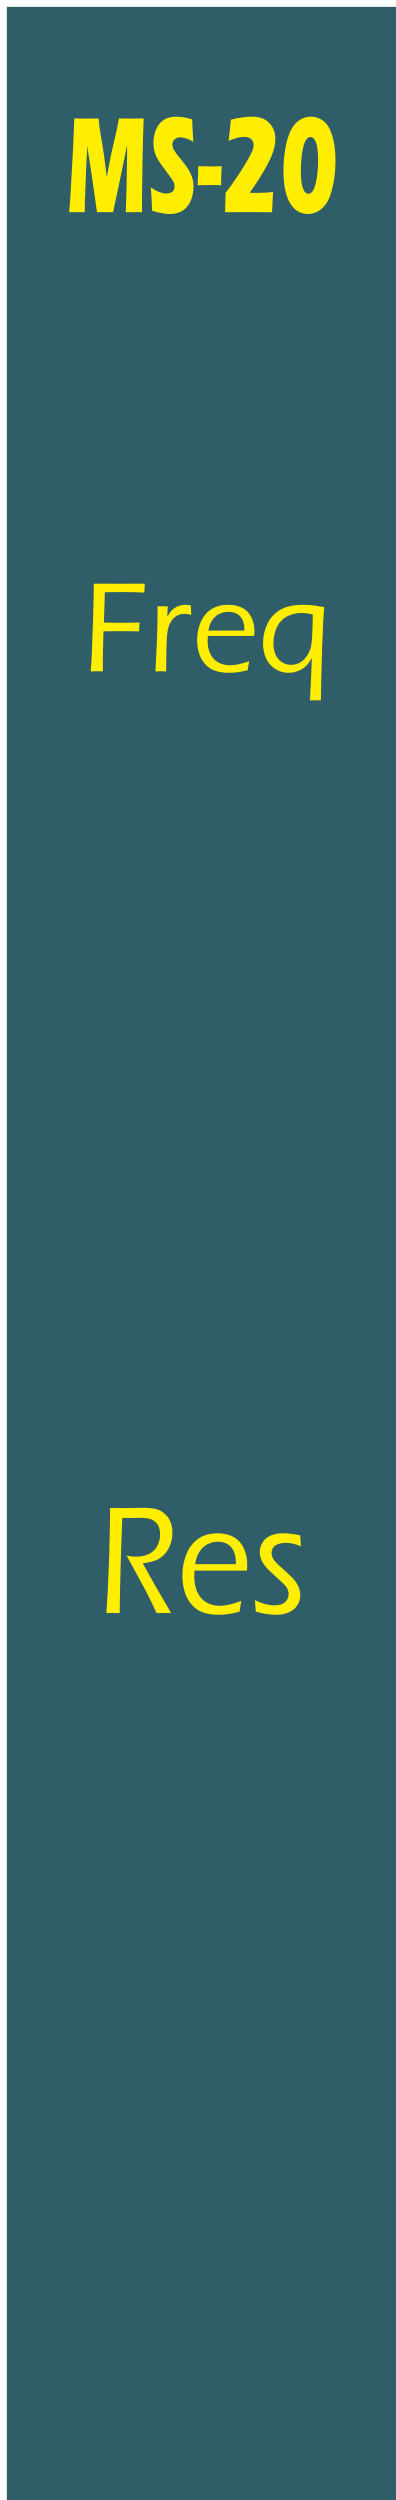
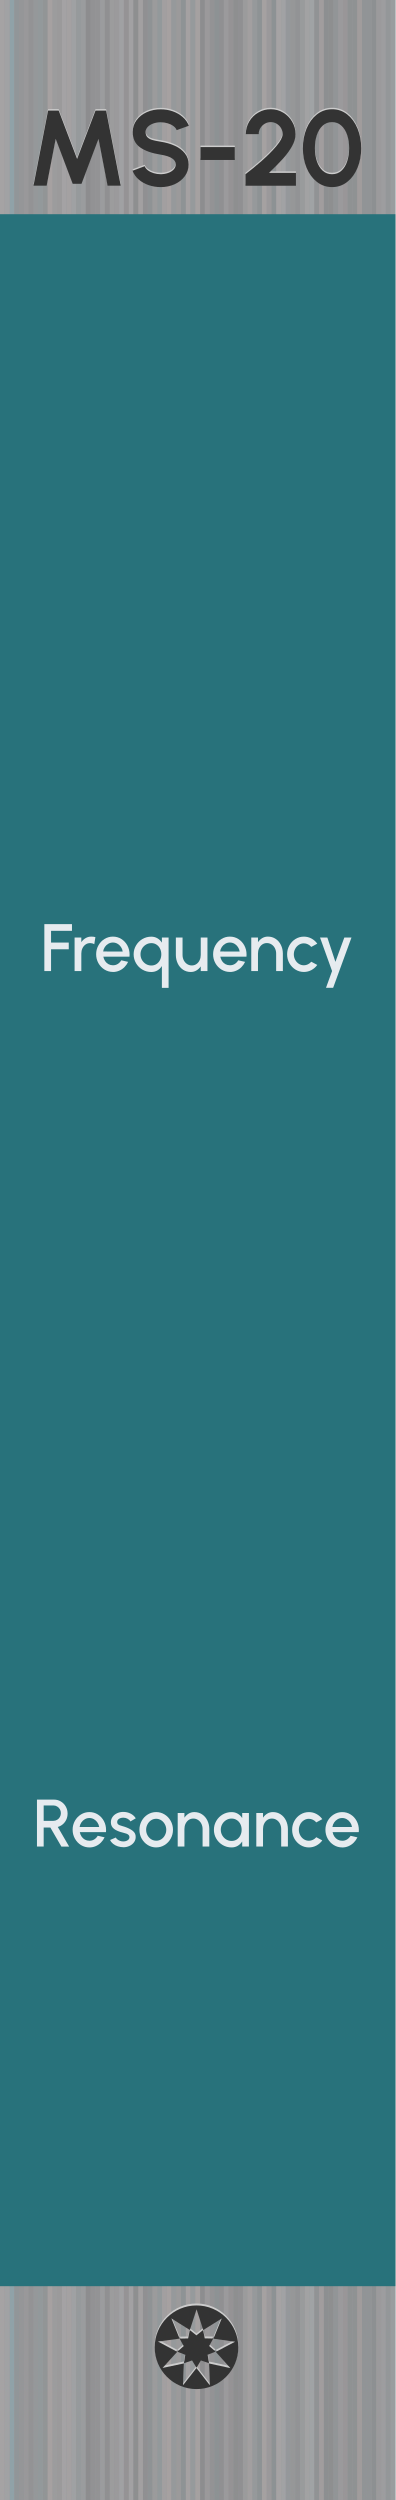
- <svg xmlns="http://www.w3.org/2000/svg" id="svg851" preserveAspectRatio="xMidYMid meet" viewBox="0 0 57.6 364.252" height="128.5mm" width="20.32mm" version="1.0">
-   <defs id="defs855" />
-   <g style="fill:#2f5d68;fill-opacity:1" id="g849" stroke="none" fill="#000000" transform="matrix(0.09442623,0,0,-0.09560419,0.05573772,365.252)">
-     <path style="fill:#2f5d68;fill-opacity:1" id="path847" d="M 10,1905 V 0 H 315 620 V 1905 3810 H 315 10 Z" />
+ <svg xmlns="http://www.w3.org/2000/svg" id="svg1479" viewBox="0 0 20.32 128.5" version="1.1" height="128.5mm" width="20.32mm">
+   <defs id="defs1483" />
+   <rect id="rect1291" style="paint-order:markers stroke fill" fill="#979799" height="128.5" width="20.32" y="9.155e-8" />
+   <g id="g1459" stroke-width="3.615" transform="translate(-34.08 2.8)">
+     <rect id="rect1293" style="paint-order:markers stroke fill" fill="#90a2a8" height="128.5" width=".245" y="-125.7" x="34.57" transform="scale(1,-1)" />
+     <rect id="rect1295" style="paint-order:markers stroke fill" fill="#919699" height="128.5" width=".245" y="-125.7" x="34.82" transform="scale(1,-1)" />
+     <rect id="rect1297" style="paint-order:markers stroke fill" fill="#959698" height="128.5" width=".245" y="-125.7" x="35.06" transform="scale(1,-1)" />
+     <rect id="rect1299" style="paint-order:markers stroke fill" fill="#99989a" height="128.5" width=".245" y="-125.7" x="35.31" transform="scale(1,-1)" />
+     <rect id="rect1301" style="paint-order:markers stroke fill" fill="#95989a" height="128.5" width=".245" y="-125.7" x="35.8" transform="scale(1,-1)" />
+     <rect id="rect1303" style="paint-order:markers stroke fill" fill="#929596" height="128.5" width=".245" y="-125.7" x="36.29" transform="scale(1,-1)" />
+     <rect id="rect1305" style="paint-order:markers stroke fill" fill="#9c9c9d" height="128.5" width=".245" y="-125.7" x="36.77" transform="scale(1,-1)" />
+     <rect id="rect1307" style="paint-order:markers stroke fill" fill="#a4a2a4" height="128.5" width=".245" y="-125.7" x="37.26" transform="scale(1,-1)" />
+     <rect id="rect1309" style="paint-order:markers stroke fill" fill="#9fa1a3" height="128.5" width=".245" y="-125.7" x="37.75" transform="scale(1,-1)" />
+     <rect id="rect1311" style="paint-order:markers stroke fill" fill="#9a9c9e" height="128.5" width=".245" y="-125.7" x="38.24" transform="scale(1,-1)" />
+     <rect id="rect1313" style="paint-order:markers stroke fill" fill="#929294" height="128.5" width=".245" y="-125.7" x="38.73" transform="scale(1,-1)" />
+     <rect id="rect1315" style="paint-order:markers stroke fill" fill="#9b9c9e" height="128.5" width=".245" y="-125.7" x="39.22" transform="scale(1,-1)" />
+     <rect id="rect1317" style="paint-order:markers stroke fill" fill="#9c9c9d" height="128.5" width=".245" y="-125.7" x="39.71" transform="scale(1,-1)" />
+     <rect id="rect1319" style="paint-order:markers stroke fill" fill="#a0a1a3" height="128.5" width=".245" y="-125.7" x="40.2" transform="scale(1,-1)" />
+     <rect id="rect1321" style="paint-order:markers stroke fill" fill="#a2a1a3" height="128.5" width=".245" y="-125.7" x="40.69" transform="scale(1,-1)" />
+     <rect id="rect1323" style="paint-order:markers stroke fill" fill="#a2a0a1" height="128.5" width=".245" y="-125.7" x="41.18" transform="scale(1,-1)" />
+     <rect id="rect1325" style="paint-order:markers stroke fill" fill="#8f9395" height="128.5" width=".245" y="-125.7" x="41.67" transform="scale(1,-1)" />
+     <rect id="rect1327" style="paint-order:markers stroke fill" fill="#93999b" height="128.5" width=".245" y="-125.7" x="42.16" transform="scale(1,-1)" />
+     <rect id="rect1329" style="paint-order:markers stroke fill" fill="#a6a1a1" height="128.5" width=".245" y="-125.7" x="42.65" transform="scale(1,-1)" />
+     <rect id="rect1331" style="paint-order:markers stroke fill" fill="#9b9a9b" height="128.5" width=".245" y="-125.7" x="43.14" transform="scale(1,-1)" />
+     <rect id="rect1333" style="paint-order:markers stroke fill" fill="#a4a1a2" height="128.5" width=".245" y="-125.7" x="43.63" transform="scale(1,-1)" />
+     <rect id="rect1335" style="paint-order:markers stroke fill" fill="#969a9c" height="128.5" width=".245" y="-125.7" x="43.87" transform="scale(1,-1)" />
+     <rect id="rect1337" style="paint-order:markers stroke fill" fill="#8d8d8f" height="128.5" width=".245" y="-125.7" x="44.36" transform="scale(1,-1)" />
+     <rect id="rect1339" style="paint-order:markers stroke fill" fill="#939395" height="128.5" width=".245" y="-125.7" x="44.85" transform="scale(1,-1)" />
+     <rect id="rect1341" style="paint-order:markers stroke fill" fill="#909092" height="128.5" width=".245" y="-125.7" x="45.34" transform="scale(1,-1)" />
+     <rect id="rect1343" style="paint-order:markers stroke fill" fill="#9b9a9c" height="128.5" width=".245" y="-125.7" x="45.59" transform="scale(1,-1)" />
+     <rect id="rect1345" style="paint-order:markers stroke fill" fill="#959395" height="128.5" width=".245" y="-125.7" x="45.83" transform="scale(1,-1)" />
+     <rect id="rect1347" style="paint-order:markers stroke fill" fill="#8e8f90" height="128.5" width=".245" y="-125.7" x="46.08" transform="scale(1,-1)" />
+     <rect id="rect1349" style="paint-order:markers stroke fill" fill="#909092" height="128.5" width=".245" y="-125.7" x="46.32" transform="scale(1,-1)" />
+     <rect id="rect1351" style="paint-order:markers stroke fill" fill="#9b9b9c" height="128.5" width=".245" y="-125.7" x="46.57" transform="scale(1,-1)" />
+     <rect id="rect1353" style="paint-order:markers stroke fill" fill="#a29fa0" height="128.5" width=".245" y="-125.7" x="46.81" transform="scale(1,-1)" />
+     <rect id="rect1355" style="paint-order:markers stroke fill" fill="#96999b" height="128.5" width=".245" y="-125.7" x="47.06" transform="scale(1,-1)" />
+     <rect id="rect1357" style="paint-order:markers stroke fill" fill="#8e9395" height="128.5" width=".245" y="-125.7" x="47.3" transform="scale(1,-1)" />
+     <rect id="rect1359" style="paint-order:markers stroke fill" fill="#a5a1a1" height="128.5" width=".245" y="-125.7" x="47.55" transform="scale(1,-1)" />
+     <rect id="rect1361" style="paint-order:markers stroke fill" fill="#9b999b" height="128.5" width=".245" y="-125.7" x="47.79" transform="scale(1,-1)" />
+     <rect id="rect1363" style="paint-order:markers stroke fill" fill="#8d9294" height="128.5" width=".245" y="-125.7" x="48.04" transform="scale(1,-1)" />
+     <rect id="rect1365" style="paint-order:markers stroke fill" fill="#a5a3a4" height="128.5" width=".245" y="-125.7" x="48.28" transform="scale(1,-1)" />
+     <rect id="rect1367" style="paint-order:markers stroke fill" fill="#a1a2a4" height="128.5" width=".245" y="-125.7" x="48.53" transform="scale(1,-1)" />
+     <rect id="rect1369" style="paint-order:markers stroke fill" fill="#95989b" height="128.5" width=".245" y="-125.7" x="48.77" transform="scale(1,-1)" />
+     <rect id="rect1371" style="paint-order:markers stroke fill" fill="#969798" height="128.5" width=".245" y="-125.7" x="49.01" transform="scale(1,-1)" />
+     <rect id="rect1373" style="paint-order:markers stroke fill" fill="#929395" height="128.5" width=".245" y="-125.7" x="49.26" transform="scale(1,-1)" />
+     <rect id="rect1375" style="paint-order:markers stroke fill" fill="#999b9c" height="128.5" width=".245" y="-125.7" x="49.5" transform="scale(1,-1)" />
+     <rect id="rect1377" style="paint-order:markers stroke fill" fill="#a2a2a3" height="128.5" width=".245" y="-125.7" x="49.75" transform="scale(1,-1)" />
+     <rect id="rect1379" style="paint-order:markers stroke fill" fill="#a0a3a5" height="128.5" width=".245" y="-125.7" x="49.99" transform="scale(1,-1)" />
+     <rect id="rect1381" style="paint-order:markers stroke fill" fill="#919395" height="128.5" width=".245" y="-125.7" x="50.24" transform="scale(1,-1)" />
+     <rect id="rect1383" style="paint-order:markers stroke fill" fill="#a19d9e" height="128.5" width=".245" y="-125.7" x="50.48" transform="scale(1,-1)" />
+     <rect id="rect1385" style="paint-order:markers stroke fill" fill="#8d8f91" height="128.5" width=".245" y="-125.7" x="50.73" transform="scale(1,-1)" />
+     <rect id="rect1387" style="paint-order:markers stroke fill" fill="#8e8f90" height="128.5" width=".245" y="-125.7" x="50.97" transform="scale(1,-1)" />
+     <rect id="rect1389" style="paint-order:markers stroke fill" fill="#929597" height="128.5" width=".245" y="-125.7" x="51.22" transform="scale(1,-1)" />
+     <rect id="rect1391" style="paint-order:markers stroke fill" fill="#9b9a9c" height="128.5" width=".245" y="-125.7" x="51.46" transform="scale(1,-1)" />
+     <rect id="rect1393" style="paint-order:markers stroke fill" fill="#999698" height="128.5" width=".245" y="-125.7" x="51.71" transform="scale(1,-1)" />
+     <rect id="rect1395" style="paint-order:markers stroke fill" fill="#8f9293" height="128.5" width=".245" y="-125.7" x="51.95" transform="scale(1,-1)" />
+     <rect id="rect1397" style="paint-order:markers stroke fill" fill="#8f9293" height="128.5" width=".245" y="-125.7" x="52.2" transform="scale(1,-1)" />
+     <rect id="rect1399" style="paint-order:markers stroke fill" fill="#a09c9c" height="128.5" width=".245" y="-125.7" x="52.44" transform="scale(1,-1)" />
+     <rect id="rect1401" style="paint-order:markers stroke fill" fill="#919496" height="128.5" width=".245" y="-125.7" x="52.69" transform="scale(1,-1)" />
+     <rect id="rect1403" style="paint-order:markers stroke fill" fill="#919496" height="128.5" width=".245" y="-125.7" x="52.93" transform="scale(1,-1)" />
+     <rect id="rect1405" style="paint-order:markers stroke fill" fill="#8d9092" height="128.5" width=".245" y="-125.7" x="53.18" transform="scale(1,-1)" />
+     <rect id="rect1407" style="paint-order:markers stroke fill" fill="#9b9a9c" height="128.5" width=".245" y="-125.7" x="53.42" transform="scale(1,-1)" />
+     <rect id="rect1409" style="paint-order:markers stroke fill" fill="#9d9d9f" height="128.5" width=".245" y="-125.7" x="53.67" transform="scale(1,-1)" />
+     <rect id="rect1411" style="paint-order:markers stroke fill" fill="#949799" height="128.5" width=".245" y="-125.7" x="53.91" transform="scale(1,-1)" />
+     <rect id="rect1413" style="paint-order:markers stroke fill" fill="#999d9f" height="128.5" width=".245" y="-125.7" x="54.16" transform="scale(1,-1)" />
+     <rect id="rect1415" style="paint-order:markers stroke fill" fill="#939395" height="128.5" width=".245" y="-125.7" x="35.55" transform="scale(1,-1)" />
+     <rect id="rect1417" style="paint-order:markers stroke fill" fill="#93999b" height="128.5" width=".245" y="-125.7" x="36.04" transform="scale(1,-1)" />
+     <rect id="rect1419" style="paint-order:markers stroke fill" fill="#a6a1a1" height="128.5" width=".245" y="-125.7" x="36.53" transform="scale(1,-1)" />
+     <rect id="rect1421" style="paint-order:markers stroke fill" fill="#9b9a9b" height="128.5" width=".245" y="-125.7" x="37.02" transform="scale(1,-1)" />
+     <rect id="rect1423" style="paint-order:markers stroke fill" fill="#a4a1a2" height="128.5" width=".245" y="-125.7" x="37.51" transform="scale(1,-1)" />
+     <rect id="rect1425" style="paint-order:markers stroke fill" fill="#969a9c" height="128.5" width=".245" y="-125.7" x="38" transform="scale(1,-1)" />
+     <rect id="rect1427" style="paint-order:markers stroke fill" fill="#8d8d8f" height="128.5" width=".245" y="-125.7" x="38.49" transform="scale(1,-1)" />
+     <rect id="rect1429" style="paint-order:markers stroke fill" fill="#939395" height="128.5" width=".245" y="-125.7" x="38.98" transform="scale(1,-1)" />
+     <rect id="rect1431" style="paint-order:markers stroke fill" fill="#909092" height="128.5" width=".245" y="-125.7" x="39.47" transform="scale(1,-1)" />
+     <rect id="rect1433" style="paint-order:markers stroke fill" fill="#9b9a9c" height="128.5" width=".245" y="-125.7" x="39.96" transform="scale(1,-1)" />
+     <rect id="rect1435" style="paint-order:markers stroke fill" fill="#959395" height="128.5" width=".245" y="-125.7" x="40.45" transform="scale(1,-1)" />
+     <rect id="rect1437" style="paint-order:markers stroke fill" fill="#8e8f90" height="128.5" width=".245" y="-125.7" x="40.94" transform="scale(1,-1)" />
+     <rect id="rect1439" style="paint-order:markers stroke fill" fill="#909092" height="128.5" width=".245" y="-125.7" x="41.43" transform="scale(1,-1)" />
+     <rect id="rect1441" style="paint-order:markers stroke fill" fill="#9b9b9c" height="128.5" width=".245" y="-125.7" x="41.92" transform="scale(1,-1)" />
+     <rect id="rect1443" style="paint-order:markers stroke fill" fill="#a29fa0" height="128.5" width=".245" y="-125.7" x="42.41" transform="scale(1,-1)" />
+     <rect id="rect1445" style="paint-order:markers stroke fill" fill="#96999b" height="128.5" width=".245" y="-125.7" x="42.89" transform="scale(1,-1)" />
+     <rect id="rect1447" style="paint-order:markers stroke fill" fill="#8e9395" height="128.5" width=".245" y="-125.7" x="43.38" transform="scale(1,-1)" />
+     <rect id="rect1449" style="paint-order:markers stroke fill" fill="#a5a1a1" height="128.5" width=".245" y="-125.7" x="44.12" transform="scale(1,-1)" />
+     <rect id="rect1451" style="paint-order:markers stroke fill" fill="#9b999b" height="128.5" width=".245" y="-125.7" x="44.61" transform="scale(1,-1)" />
+     <rect id="rect1453" style="paint-order:markers stroke fill" fill="#8d9294" height="128.5" width=".245" y="-125.7" x="45.1" transform="scale(1,-1)" />
+     <rect id="rect1455" style="paint-order:markers stroke fill" fill="#a5a3a4" height="128.5" width=".245" y="-125.7" x="34.08" transform="scale(1,-1)" />
+     <rect id="rect1457" style="paint-order:markers stroke fill" fill="#a1a2a4" height="128.5" width=".245" y="-125.7" x="34.33" transform="scale(1,-1)" />
  </g>
-   <g style="font-style:normal;font-variant:normal;font-weight:normal;font-stretch:normal;font-size:16.347px;line-height:1.25;font-family:'Eras Bold ITC';-inkscape-font-specification:'Eras Bold ITC, Normal';font-variant-ligatures:normal;font-variant-caps:normal;font-variant-numeric:normal;font-variant-east-asian:normal;letter-spacing:0px;word-spacing:0px;fill:#ffee00;fill-opacity:1;stroke-width:0.409" id="text859" transform="scale(0.7974514,1.253995)" aria-label="MS-20">
-     <path id="path3151" d="m 12.639,24.658 0.2,-1.612 0.495,-5.595 0.247,-3.688 q 1.469,0.016 2.307,0.016 0.694,0 2.123,-0.016 0.104,0.686 0.176,1.046 0.072,0.351 0.351,1.389 0.287,1.03 0.455,1.788 0.176,0.75 0.519,2.578 0.351,-1.253 0.639,-2.155 0.287,-0.902 0.718,-2.051 0.431,-1.149 0.543,-1.501 0.12,-0.359 0.319,-1.094 1.197,0.016 2.347,0.016 0.782,0 2.171,-0.016 -0.152,2.69 -0.2,4.622 -0.104,3.783 -0.104,5.204 0,0.295 0.016,1.07 -1.054,-0.016 -1.477,-0.016 -0.615,0 -1.509,0.016 0.064,-0.718 0.16,-3.416 0.096,-2.706 0.096,-3.456 0,-0.327 -0.016,-0.91 l -1.046,3.249 -1.501,4.534 q -1.038,-0.016 -1.429,-0.016 -0.495,0 -1.517,0.016 l -0.982,-4.39 -0.575,-2.339 q -0.032,-0.136 -0.072,-0.335 -0.04,-0.2 -0.128,-0.702 l -0.2,2.211 -0.263,4.534 -0.024,1.022 q -1.102,-0.016 -1.405,-0.016 -0.415,0 -1.437,0.016 z" />
-     <path id="path3153" d="m 27.797,24.49 q -0.104,-1.7 -0.239,-2.722 0.894,0.399 1.588,0.559 0.702,0.152 1.229,0.152 0.694,0 1.102,-0.2 0.415,-0.208 0.415,-0.607 0,-0.136 -0.04,-0.255 -0.04,-0.128 -0.152,-0.279 -0.112,-0.16 -0.319,-0.343 l -1.501,-1.309 q -0.527,-0.447 -0.734,-0.647 -0.423,-0.407 -0.663,-0.758 -0.231,-0.351 -0.343,-0.71 -0.104,-0.367 -0.104,-0.774 0,-0.487 0.168,-0.95 0.176,-0.471 0.519,-0.878 0.343,-0.407 0.91,-0.702 0.567,-0.295 1.213,-0.399 0.647,-0.112 1.333,-0.112 1.349,0 2.937,0.311 0.024,0.551 0.056,1.014 0.032,0.455 0.152,1.604 -0.734,-0.295 -1.341,-0.407 -0.607,-0.12 -1.046,-0.12 -0.623,0 -1.038,0.231 -0.407,0.231 -0.407,0.575 0,0.16 0.064,0.311 0.064,0.152 0.239,0.359 0.176,0.2 0.463,0.447 0.287,0.239 0.902,0.718 l 0.575,0.455 q 0.255,0.208 0.551,0.503 0.295,0.295 0.511,0.583 0.216,0.287 0.327,0.527 0.12,0.239 0.176,0.487 0.056,0.239 0.056,0.519 0,0.718 -0.343,1.373 -0.343,0.647 -0.974,1.07 -0.631,0.415 -1.389,0.583 -0.75,0.168 -1.588,0.168 -1.293,0 -3.265,-0.375 z" />
-     <path id="path3155" d="m 36.106,21.521 q 0.096,-1.157 0.12,-2.211 1.133,0.032 2.139,0.032 1.022,0 2.147,-0.032 -0.096,1.03 -0.12,2.211 -1.133,-0.024 -2.147,-0.024 -1.014,0 -2.139,0.024 z" />
-     <path id="path3157" d="m 41.119,24.658 q 0.032,-0.375 0.048,-0.99 0.024,-0.623 0.056,-1.269 0.83,-0.678 1.525,-1.317 1.125,-1.038 1.995,-1.948 0.694,-0.726 1.165,-1.333 0.271,-0.359 0.359,-0.599 0.064,-0.168 0.064,-0.343 0,-0.231 -0.104,-0.399 -0.104,-0.176 -0.327,-0.295 -0.223,-0.12 -0.543,-0.192 -0.319,-0.072 -0.726,-0.072 -0.559,0 -1.181,0.096 -0.615,0.096 -1.684,0.367 l 0.208,-1.141 q 0.072,-0.343 0.208,-1.317 2.099,-0.351 3.935,-0.351 0.838,0 1.604,0.152 0.766,0.152 1.373,0.519 0.607,0.359 0.91,0.846 0.303,0.479 0.303,1.038 0,0.367 -0.088,0.726 -0.088,0.343 -0.327,0.806 -0.303,0.575 -0.75,1.133 -0.663,0.838 -1.533,1.732 -0.83,0.846 -1.995,1.9 l 0.878,0.008 q 0.311,0 1.229,-0.016 0.926,-0.016 1.285,-0.032 0.359,-0.016 0.886,-0.072 -0.024,0.383 -0.08,0.958 -0.048,0.575 -0.104,1.405 -1.988,-0.016 -4.159,-0.016 -2.618,0 -4.43,0.016 z" />
-     <path id="path3159" d="m 56.787,13.555 q 1.285,0 2.315,0.503 1.038,0.503 1.612,1.724 0.583,1.213 0.583,2.866 0,1.293 -0.359,2.562 -0.351,1.269 -0.966,2.043 -0.607,0.766 -1.604,1.189 -0.998,0.423 -2.131,0.423 -0.966,0 -1.812,-0.311 -0.846,-0.311 -1.485,-1.014 -0.639,-0.702 -0.894,-1.66 -0.255,-0.966 -0.255,-2.059 0,-1.325 0.351,-2.602 0.359,-1.277 0.998,-2.083 0.639,-0.806 1.604,-1.189 0.966,-0.391 2.043,-0.391 z m -0.056,2.363 q -0.375,0 -0.67,0.223 -0.359,0.271 -0.567,0.742 -0.255,0.567 -0.383,1.301 -0.144,0.806 -0.144,1.772 0,0.846 0.16,1.405 0.16,0.551 0.479,0.854 0.327,0.303 0.758,0.303 0.239,0 0.463,-0.104 0.231,-0.104 0.479,-0.415 0.255,-0.311 0.447,-0.894 0.192,-0.583 0.279,-1.213 0.088,-0.639 0.088,-1.293 0,-1.357 -0.375,-2.019 -0.375,-0.663 -1.014,-0.663 z" />
+   <rect id="rect1461" style="paint-order:stroke fill markers" stroke-width=".576" fill="#28727b" ry="0" rx="0" height="106.5" width="20.32" y="11.01" />
+   <path id="path1463" style="paint-order:markers fill stroke" fill="#ccc" d="m10.1 118.4a2.15 2.15 0 0 0-2.149 2.149 2.15 2.15 0 0 0 2.149 2.15 2.15 2.15 0 0 0 2.15-2.15 2.15 2.15 0 0 0-2.15-2.149zm4e-3 0.197 0.342 1.068 0.951-0.594-0.425 1.038 1.111 0.156-0.992 0.522 0.75 0.834-1.096-0.238 0.039 1.12-0.686-0.886-0.69 0.883 0.044-1.12-1.097 0.233 0.754-0.83-0.99-0.527 1.111-0.151-0.42-1.04 0.948 0.598zm0.334 1.067-0.341 0.274-0.342-0.272-0.085 0.429-0.437 0.011 0.211 0.383-0.328 0.289 0.407 0.158-0.065 0.432 0.414-0.141 0.228 0.373 0.226-0.374 0.414 0.139-0.067-0.432 0.407-0.16-0.329-0.288 0.209-0.384-0.437-9e-3z" />
+   <path id="path1465" style="paint-order:markers fill stroke" fill="#333" d="m10.1 118.5a2.15 2.15 0 0 0-2.149 2.149 2.15 2.15 0 0 0 2.149 2.15 2.15 2.15 0 0 0 2.15-2.15 2.15 2.15 0 0 0-2.15-2.149zm4e-3 0.197 0.342 1.068 0.951-0.594-0.425 1.038 1.111 0.156-0.992 0.522 0.75 0.834-1.096-0.238 0.039 1.12-0.686-0.886-0.69 0.883 0.044-1.12-1.097 0.233 0.754-0.83-0.99-0.527 1.111-0.151-0.42-1.04 0.948 0.598zm0.334 1.067-0.341 0.274-0.342-0.272-0.085 0.429-0.437 0.011 0.211 0.383-0.328 0.289 0.407 0.158-0.065 0.432 0.414-0.141 0.228 0.373 0.226-0.374 0.414 0.139-0.067-0.432 0.407-0.16-0.329-0.288 0.209-0.384-0.437-9e-3z" />
+   <g style="font-weight:800;font-size:5.514px;line-height:1.25;font-family:Urbanist;font-variant-ligatures:normal;font-variant-caps:normal;font-variant-numeric:normal;font-feature-settings:normal;letter-spacing:0px;word-spacing:0px;fill:#cccccc;stroke-width:0.138" id="text1469" aria-label="MS-20">
+     <path id="path2048" style="font-weight:800;font-size:5.514px;font-family:Urbanist;font-variant-ligatures:normal;font-variant-caps:normal;font-variant-numeric:normal;font-feature-settings:normal;text-align:center;text-anchor:middle;fill:#cccccc;stroke-width:0.138" d="m 2.471,5.61 h 0.546 l 0.946,2.487 0.946,-2.487 h 0.546 l 0.75,3.86 H 5.529 L 5.063,7.06 4.189,9.373 H 3.737 L 2.863,7.06 2.397,9.47 h -0.675 z" />
+     <path id="path2050" style="font-weight:800;font-size:5.514px;font-family:Urbanist;font-variant-ligatures:normal;font-variant-caps:normal;font-variant-numeric:normal;font-feature-settings:normal;text-align:center;text-anchor:middle;fill:#cccccc;stroke-width:0.138" d="m 8.259,9.542 q -0.323,0 -0.62,-0.102 -0.295,-0.102 -0.513,-0.292 -0.218,-0.19 -0.312,-0.447 l 0.623,-0.232 q 0.039,0.113 0.16,0.207 0.121,0.094 0.295,0.149 0.174,0.055 0.367,0.055 0.201,0 0.38,-0.063 0.179,-0.063 0.287,-0.179 0.108,-0.116 0.108,-0.262 0,-0.378 -0.775,-0.502 -0.678,-0.105 -1.059,-0.375 -0.378,-0.27 -0.378,-0.791 0,-0.339 0.196,-0.604 0.199,-0.267 0.527,-0.414 0.331,-0.146 0.714,-0.146 0.32,0 0.615,0.102 0.295,0.102 0.516,0.295 0.221,0.19 0.314,0.449 l -0.623,0.223 q -0.039,-0.113 -0.16,-0.204 -0.121,-0.094 -0.295,-0.146 -0.174,-0.055 -0.367,-0.055 -0.199,0 -0.378,0.063 -0.179,0.063 -0.289,0.179 -0.108,0.116 -0.108,0.256 0,0.176 0.096,0.273 0.099,0.096 0.251,0.141 0.154,0.044 0.427,0.088 0.408,0.063 0.731,0.21 0.323,0.146 0.513,0.386 0.193,0.24 0.193,0.571 0,0.339 -0.196,0.607 -0.196,0.265 -0.527,0.414 -0.328,0.146 -0.714,0.146 z" />
+     <path id="path2052" style="font-weight:800;font-size:5.514px;font-family:Urbanist;font-variant-ligatures:normal;font-variant-caps:normal;font-variant-numeric:normal;font-feature-settings:normal;text-align:center;text-anchor:middle;fill:#cccccc;stroke-width:0.138" d="m 12.069,7.485 v 0.662 h -1.764 v -0.662 z" />
+     <path id="path2054" style="font-weight:800;font-size:5.514px;font-family:Urbanist;font-variant-ligatures:normal;font-variant-caps:normal;font-variant-numeric:normal;font-feature-settings:normal;text-align:center;text-anchor:middle;fill:#cccccc;stroke-width:0.138" d="m 12.617,8.88 q 0.391,-0.298 0.824,-0.678 0.436,-0.38 0.761,-0.764 0.325,-0.383 0.325,-0.62 0,-0.168 -0.083,-0.309 -0.083,-0.141 -0.223,-0.223 -0.141,-0.085 -0.306,-0.085 -0.165,0 -0.309,0.085 -0.141,0.083 -0.226,0.226 -0.083,0.141 -0.083,0.306 h -0.662 q 0,-0.353 0.174,-0.645 0.174,-0.295 0.469,-0.463 0.295,-0.171 0.637,-0.171 0.345,0 0.637,0.174 0.292,0.171 0.463,0.466 0.174,0.292 0.174,0.64 0,0.298 -0.176,0.615 -0.174,0.317 -0.458,0.634 -0.284,0.317 -0.728,0.742 h 1.384 v 0.662 h -2.594 z" />
+     <path id="path2056" style="font-weight:800;font-size:5.514px;font-family:Urbanist;font-variant-ligatures:normal;font-variant-caps:normal;font-variant-numeric:normal;font-feature-settings:normal;text-align:center;text-anchor:middle;fill:#cccccc;stroke-width:0.138" d="m 17.07,9.542 q -0.438,0 -0.78,-0.267 -0.342,-0.267 -0.532,-0.725 -0.19,-0.458 -0.19,-1.009 0,-0.551 0.19,-1.009 0.19,-0.458 0.532,-0.725 0.342,-0.267 0.78,-0.267 0.438,0 0.777,0.267 0.342,0.267 0.529,0.725 0.19,0.458 0.19,1.009 0,0.551 -0.19,1.009 -0.187,0.458 -0.529,0.725 -0.339,0.267 -0.777,0.267 z m 0,-0.662 q 0.287,0 0.482,-0.182 0.199,-0.185 0.295,-0.488 0.099,-0.306 0.099,-0.67 0,-0.375 -0.102,-0.678 -0.102,-0.306 -0.301,-0.482 -0.196,-0.179 -0.474,-0.179 -0.287,0 -0.488,0.185 -0.199,0.185 -0.298,0.491 -0.097,0.303 -0.097,0.664 0,0.361 0.099,0.667 0.102,0.306 0.301,0.491 0.199,0.182 0.482,0.182 z" />
  </g>
-   <g style="font-style:normal;font-variant:normal;font-weight:normal;font-stretch:normal;font-size:18.622px;line-height:1.25;font-family:'Eras Medium ITC';-inkscape-font-specification:'Eras Medium ITC, Normal';font-variant-ligatures:normal;font-variant-caps:normal;font-variant-numeric:normal;font-variant-east-asian:normal;letter-spacing:0px;word-spacing:0px;fill:#ffee00;fill-opacity:1;stroke-width:0.466" id="text3164" transform="matrix(0.9708976,0,0,1.029975,0,-14.17323)" aria-label="Freq">
-     <path id="path3170" style="font-style:normal;font-variant:normal;font-weight:normal;font-stretch:normal;font-size:18.622px;font-family:'Eras Medium ITC';-inkscape-font-specification:'Eras Medium ITC, Normal';font-variant-ligatures:normal;font-variant-caps:normal;font-variant-numeric:normal;font-variant-east-asian:normal;fill:#ffee00;fill-opacity:1;stroke-width:0.466" d="m 13.616,108.737 0.118,-1.664 q 0.036,-0.564 0.064,-1.228 l 0.2,-5.41 0.055,-2.182 q 0.018,-0.691 0.018,-1.209 v -0.718 q 2.155,0.009 4.074,0.009 l 2.246,-0.009 H 21.736 Q 21.663,97.162 21.663,97.589 q -1.155,-0.073 -3.255,-0.073 l -2.673,0.018 -0.136,4.292 1.746,0.036 q 2.473,0 3.592,-0.036 -0.055,0.673 -0.055,1.246 -1.682,-0.036 -2.837,-0.036 -1.137,0 -2.519,0.036 -0.1,3.346 -0.1,5.665 l -0.882,-0.018 q -0.055,0 -0.927,0.018 z" />
-     <path id="path3172" style="font-style:normal;font-variant:normal;font-weight:normal;font-stretch:normal;font-size:18.622px;font-family:'Eras Medium ITC';-inkscape-font-specification:'Eras Medium ITC, Normal';font-variant-ligatures:normal;font-variant-caps:normal;font-variant-numeric:normal;font-variant-east-asian:normal;fill:#ffee00;fill-opacity:1;stroke-width:0.466" d="m 23.318,108.737 q 0.327,-5.247 0.327,-8.375 l -0.009,-0.837 q 0.464,0.009 0.764,0.009 0.346,0 0.773,-0.009 l -0.073,1.509 q 0.336,-0.564 0.591,-0.846 0.264,-0.291 0.591,-0.473 0.327,-0.191 0.737,-0.291 0.418,-0.109 0.864,-0.109 0.382,0 0.755,0.091 0.009,0.6 0.064,1.346 -0.564,-0.155 -1.009,-0.155 -0.536,0 -0.964,0.182 -0.427,0.173 -0.773,0.536 -0.336,0.355 -0.555,0.855 -0.182,0.4 -0.282,1.037 -0.091,0.637 -0.145,2.319 -0.036,1.228 -0.036,2.601 v 0.609 q -0.491,-0.018 -0.791,-0.018 -0.273,0 -0.827,0.018 z" />
-     <path id="path3174" style="font-style:normal;font-variant:normal;font-weight:normal;font-stretch:normal;font-size:18.622px;font-family:'Eras Medium ITC';-inkscape-font-specification:'Eras Medium ITC, Normal';font-variant-ligatures:normal;font-variant-caps:normal;font-variant-numeric:normal;font-variant-east-asian:normal;fill:#ffee00;fill-opacity:1;stroke-width:0.466" d="m 37.394,107.291 q -0.109,0.5 -0.218,1.273 -0.873,0.218 -1.519,0.291 -0.637,0.082 -1.273,0.082 -1.137,0 -2.046,-0.273 -0.9,-0.273 -1.546,-0.946 -0.646,-0.682 -0.927,-1.555 -0.282,-0.873 -0.282,-1.846 0,-1.355 0.518,-2.51 0.518,-1.164 1.555,-1.828 1.046,-0.664 2.646,-0.664 0.827,0 1.582,0.246 0.755,0.236 1.255,0.727 0.5,0.491 0.773,1.218 0.273,0.718 0.273,1.573 0,0.327 -0.055,0.637 h -6.938 q -0.036,0.5 -0.036,0.764 0,0.955 0.4,1.764 0.4,0.8 1.182,1.218 0.782,0.409 1.8,0.409 1.173,0 2.855,-0.582 z m -6.129,-4.328 h 5.419 q -0.009,-0.573 -0.073,-0.891 -0.064,-0.318 -0.236,-0.655 -0.173,-0.346 -0.473,-0.591 -0.291,-0.255 -0.709,-0.382 -0.409,-0.136 -0.891,-0.136 -0.518,0 -0.991,0.145 -0.464,0.145 -0.827,0.4 -0.355,0.255 -0.609,0.6 -0.246,0.336 -0.373,0.655 -0.118,0.318 -0.236,0.855 z" />
-     <path id="path3176" style="font-style:normal;font-variant:normal;font-weight:normal;font-stretch:normal;font-size:18.622px;font-family:'Eras Medium ITC';-inkscape-font-specification:'Eras Medium ITC, Normal';font-variant-ligatures:normal;font-variant-caps:normal;font-variant-numeric:normal;font-variant-east-asian:normal;fill:#ffee00;fill-opacity:1;stroke-width:0.466" d="m 46.505,112.838 0.127,-2.173 q 0.045,-0.782 0.064,-1.346 l 0.1,-2.482 q -0.373,0.6 -0.655,0.918 -0.282,0.318 -0.718,0.591 -0.436,0.273 -0.973,0.427 -0.536,0.164 -1.128,0.164 -0.809,0 -1.546,-0.309 -0.737,-0.309 -1.264,-0.882 -0.527,-0.573 -0.782,-1.355 -0.255,-0.791 -0.255,-1.646 0,-1.218 0.464,-2.346 0.473,-1.128 1.309,-1.828 0.837,-0.709 1.91,-0.982 1.073,-0.273 2.328,-0.273 0.491,0 1.118,0.045 0.627,0.045 2.046,0.282 l -0.145,1.964 -0.155,3.537 -0.145,4.983 -0.055,2.71 q -0.491,-0.009 -0.809,-0.009 z m 0.436,-12.139 q -0.627,-0.155 -0.991,-0.191 -0.364,-0.036 -0.664,-0.036 -1.282,0 -2.273,0.518 -0.982,0.518 -1.482,1.546 -0.5,1.028 -0.5,2.255 0,0.827 0.291,1.509 0.291,0.682 0.927,1.1 0.637,0.409 1.419,0.409 0.682,0 1.264,-0.282 0.591,-0.282 1.028,-0.846 0.446,-0.573 0.673,-1.318 0.118,-0.418 0.182,-1.146 0.082,-0.991 0.127,-3.519 z" />
+   <g style="font-weight:800;font-size:5.514px;line-height:1.25;font-family:Urbanist;font-variant-ligatures:normal;font-variant-caps:normal;font-variant-numeric:normal;font-feature-settings:normal;text-align:center;letter-spacing:0px;word-spacing:0px;text-anchor:middle;fill:#333333;stroke-width:0.138" id="text1473" aria-label="MS-20">
+     <path id="path2059" style="font-weight:800;font-size:5.514px;font-family:Urbanist;font-variant-ligatures:normal;font-variant-caps:normal;font-variant-numeric:normal;font-feature-settings:normal;text-align:center;text-anchor:middle;fill:#333333;stroke-width:0.138" d="m 2.471,5.685 h 0.546 l 0.946,2.487 0.946,-2.487 h 0.546 l 0.75,3.86 H 5.529 L 5.063,7.135 4.189,9.449 H 3.737 L 2.863,7.135 2.397,9.545 h -0.675 z" />
+     <path id="path2061" style="font-weight:800;font-size:5.514px;font-family:Urbanist;font-variant-ligatures:normal;font-variant-caps:normal;font-variant-numeric:normal;font-feature-settings:normal;text-align:center;text-anchor:middle;fill:#333333;stroke-width:0.138" d="m 8.259,9.617 q -0.323,0 -0.62,-0.102 Q 7.343,9.413 7.126,9.223 6.908,9.032 6.814,8.776 l 0.623,-0.232 q 0.039,0.113 0.16,0.207 0.121,0.094 0.295,0.149 0.174,0.055 0.367,0.055 0.201,0 0.38,-0.063 0.179,-0.063 0.287,-0.179 0.108,-0.116 0.108,-0.262 0,-0.378 -0.775,-0.502 Q 7.58,7.844 7.2,7.574 6.822,7.304 6.822,6.783 q 0,-0.339 0.196,-0.604 0.199,-0.267 0.527,-0.414 0.331,-0.146 0.714,-0.146 0.32,0 0.615,0.102 0.295,0.102 0.516,0.295 0.221,0.19 0.314,0.449 L 9.08,6.689 Q 9.042,6.576 8.92,6.485 8.799,6.391 8.625,6.339 q -0.174,-0.055 -0.367,-0.055 -0.199,0 -0.378,0.063 -0.179,0.063 -0.289,0.179 -0.108,0.116 -0.108,0.256 0,0.176 0.096,0.273 0.099,0.096 0.251,0.141 0.154,0.044 0.427,0.088 0.408,0.063 0.731,0.21 0.323,0.146 0.513,0.386 0.193,0.24 0.193,0.571 0,0.339 -0.196,0.607 -0.196,0.265 -0.527,0.414 -0.328,0.146 -0.714,0.146 z" />
+     <path id="path2063" style="font-weight:800;font-size:5.514px;font-family:Urbanist;font-variant-ligatures:normal;font-variant-caps:normal;font-variant-numeric:normal;font-feature-settings:normal;text-align:center;text-anchor:middle;fill:#333333;stroke-width:0.138" d="m 12.069,7.56 v 0.662 h -1.764 v -0.662 z" />
+     <path id="path2065" style="font-weight:800;font-size:5.514px;font-family:Urbanist;font-variant-ligatures:normal;font-variant-caps:normal;font-variant-numeric:normal;font-feature-settings:normal;text-align:center;text-anchor:middle;fill:#333333;stroke-width:0.138" d="M 12.617,8.955 Q 13.009,8.657 13.442,8.277 13.877,7.896 14.203,7.513 14.528,7.13 14.528,6.893 q 0,-0.168 -0.083,-0.309 -0.083,-0.141 -0.223,-0.223 -0.141,-0.085 -0.306,-0.085 -0.165,0 -0.309,0.085 -0.141,0.083 -0.226,0.226 -0.083,0.141 -0.083,0.306 h -0.662 q 0,-0.353 0.174,-0.645 0.174,-0.295 0.469,-0.463 0.295,-0.171 0.637,-0.171 0.345,0 0.637,0.174 0.292,0.171 0.463,0.466 0.174,0.292 0.174,0.64 0,0.298 -0.176,0.615 -0.174,0.317 -0.458,0.634 -0.284,0.317 -0.728,0.742 h 1.384 v 0.662 h -2.594 z" />
+     <path id="path2067" style="font-weight:800;font-size:5.514px;font-family:Urbanist;font-variant-ligatures:normal;font-variant-caps:normal;font-variant-numeric:normal;font-feature-settings:normal;text-align:center;text-anchor:middle;fill:#333333;stroke-width:0.138" d="m 17.07,9.617 q -0.438,0 -0.78,-0.267 -0.342,-0.267 -0.532,-0.725 -0.19,-0.458 -0.19,-1.009 0,-0.551 0.19,-1.009 0.19,-0.458 0.532,-0.725 0.342,-0.267 0.78,-0.267 0.438,0 0.777,0.267 0.342,0.267 0.529,0.725 0.19,0.458 0.19,1.009 0,0.551 -0.19,1.009 -0.187,0.458 -0.529,0.725 -0.339,0.267 -0.777,0.267 z m 0,-0.662 q 0.287,0 0.482,-0.182 0.199,-0.185 0.295,-0.488 0.099,-0.306 0.099,-0.67 0,-0.375 -0.102,-0.678 -0.102,-0.306 -0.301,-0.482 -0.196,-0.179 -0.474,-0.179 -0.287,0 -0.488,0.185 -0.199,0.185 -0.298,0.491 -0.097,0.303 -0.097,0.664 0,0.361 0.099,0.667 0.102,0.306 0.301,0.491 0.199,0.182 0.482,0.182 z" />
  </g>
-   <g style="font-style:normal;font-variant:normal;font-weight:normal;font-stretch:normal;font-size:22.645px;line-height:1.25;font-family:'Eras Medium ITC';-inkscape-font-specification:'Eras Medium ITC, Normal';font-variant-ligatures:normal;font-variant-caps:normal;font-variant-numeric:normal;font-variant-east-asian:normal;letter-spacing:0px;word-spacing:0px;fill:#ffee00;fill-opacity:1;stroke-width:0.566" id="text3168" transform="matrix(0.9030111,0,0,1.015125,0,11.81048)" aria-label="Res">
-     <path id="path3179" style="font-style:normal;font-variant:normal;font-weight:normal;font-stretch:normal;font-size:22.645px;font-family:'Eras Medium ITC';-inkscape-font-specification:'Eras Medium ITC, Normal';font-variant-ligatures:normal;font-variant-caps:normal;font-variant-numeric:normal;font-variant-east-asian:normal;fill:#ffee00;fill-opacity:1;stroke-width:0.566" d="m 17.157,219.892 0.221,-2.974 0.254,-5.495 0.111,-4.622 q 0.022,-1.404 0.022,-2.001 1.327,0.022 2.2,0.022 0.752,0 1.659,-0.022 0.918,-0.022 1.504,-0.022 1.028,0 1.869,0.144 0.851,0.144 1.515,0.663 0.674,0.509 0.984,1.194 0.321,0.674 0.321,1.537 0,0.829 -0.254,1.537 -0.243,0.708 -0.73,1.283 -0.475,0.575 -1.139,0.94 -0.509,0.276 -1.272,0.453 -0.509,0.111 -1.393,0.21 l 1.946,3.107 2.012,3.085 q 0.21,0.321 0.608,0.962 -0.862,-0.022 -1.15,-0.022 -0.31,0 -1.183,0.022 l -0.796,-1.515 q -0.243,-0.442 -0.487,-0.874 -0.243,-0.431 -0.531,-0.929 l -2.499,-4.08 q -0.155,-0.243 -0.509,-0.851 0.851,0.155 1.504,0.155 1.106,0 2.001,-0.365 0.907,-0.365 1.393,-1.128 0.498,-0.774 0.498,-1.714 0,-0.509 -0.155,-0.94 -0.155,-0.442 -0.498,-0.741 -0.332,-0.299 -0.663,-0.431 -0.321,-0.133 -0.84,-0.199 -0.509,-0.066 -1.084,-0.066 l -1.57,0.022 q -1.017,0 -1.294,-0.011 -0.343,7.43 -0.42,13.667 l -1.084,-0.022 q -0.243,0 -1.073,0.022 z" />
-     <path id="path3181" style="font-style:normal;font-variant:normal;font-weight:normal;font-stretch:normal;font-size:22.645px;font-family:'Eras Medium ITC';-inkscape-font-specification:'Eras Medium ITC, Normal';font-variant-ligatures:normal;font-variant-caps:normal;font-variant-numeric:normal;font-variant-east-asian:normal;fill:#ffee00;fill-opacity:1;stroke-width:0.566" d="m 38.929,218.134 q -0.133,0.608 -0.265,1.548 -1.061,0.265 -1.847,0.354 -0.774,0.1 -1.548,0.1 -1.382,0 -2.488,-0.332 -1.095,-0.332 -1.88,-1.15 -0.785,-0.829 -1.128,-1.891 -0.343,-1.061 -0.343,-2.245 0,-1.648 0.63,-3.052 0.63,-1.415 1.891,-2.222 1.272,-0.807 3.218,-0.807 1.006,0 1.924,0.299 0.918,0.287 1.526,0.885 0.608,0.597 0.94,1.482 0.332,0.874 0.332,1.913 0,0.398 -0.066,0.774 h -8.437 q -0.044,0.608 -0.044,0.929 0,1.161 0.487,2.145 0.487,0.973 1.437,1.482 0.951,0.498 2.189,0.498 1.426,0 3.472,-0.708 z m -7.452,-5.263 h 6.59 q -0.011,-0.697 -0.088,-1.084 -0.077,-0.387 -0.287,-0.796 -0.21,-0.42 -0.575,-0.719 -0.354,-0.31 -0.862,-0.464 -0.498,-0.166 -1.084,-0.166 -0.63,0 -1.205,0.177 -0.564,0.177 -1.006,0.487 -0.431,0.31 -0.741,0.73 -0.299,0.409 -0.453,0.796 -0.144,0.387 -0.287,1.039 z" />
-     <path id="path3183" style="font-style:normal;font-variant:normal;font-weight:normal;font-stretch:normal;font-size:22.645px;font-family:'Eras Medium ITC';-inkscape-font-specification:'Eras Medium ITC, Normal';font-variant-ligatures:normal;font-variant-caps:normal;font-variant-numeric:normal;font-variant-east-asian:normal;fill:#ffee00;fill-opacity:1;stroke-width:0.566" d="m 41.273,219.682 -0.066,-0.807 q 0,-0.133 -0.088,-0.84 1.703,0.741 3.14,0.741 0.752,0 1.272,-0.199 0.52,-0.199 0.774,-0.586 0.265,-0.398 0.265,-0.818 0,-0.232 -0.077,-0.464 -0.066,-0.232 -0.21,-0.442 -0.144,-0.221 -0.431,-0.475 -0.276,-0.265 -1.172,-0.984 -0.885,-0.719 -1.349,-1.117 -0.453,-0.409 -0.785,-0.829 -0.321,-0.431 -0.475,-0.862 -0.155,-0.431 -0.155,-0.874 0,-0.708 0.442,-1.371 0.453,-0.663 1.294,-0.984 0.851,-0.332 1.99,-0.332 1.272,0 2.797,0.299 0.044,0.862 0.111,1.581 -1.238,-0.509 -2.444,-0.509 -0.652,0 -1.216,0.177 -0.553,0.166 -0.818,0.509 -0.254,0.343 -0.254,0.752 0,0.265 0.088,0.509 0.088,0.243 0.31,0.531 0.232,0.276 0.553,0.553 0.321,0.276 1.272,1.039 0.962,0.763 1.316,1.128 0.354,0.365 0.608,0.752 0.254,0.387 0.365,0.774 0.122,0.376 0.122,0.774 0,0.774 -0.464,1.437 -0.453,0.663 -1.36,1.028 -0.907,0.365 -2.035,0.365 -0.475,0 -1.117,-0.066 -0.641,-0.055 -1.095,-0.144 -0.442,-0.077 -1.106,-0.243 z" />
+   <g transform="translate(0,-5.000003)" style="font-weight:bold;font-size:3.447px;line-height:1.25;font-family:Urbanist;font-variant-ligatures:normal;font-variant-caps:normal;font-variant-numeric:normal;font-feature-settings:normal;letter-spacing:0px;word-spacing:0px;fill:#e6ebef;stroke-width:0.086" id="text1477" aria-label="Frequency">
+     <path id="path2088" style="font-weight:bold;font-size:3.447px;font-family:Urbanist;font-variant-ligatures:normal;font-variant-caps:normal;font-variant-numeric:normal;font-feature-settings:normal;text-align:center;text-anchor:middle;fill:#e6ebef;stroke-width:0.086" d="m 2.279,52.5 h 1.42 v 0.345 h -1.075 v 0.603 h 0.91 v 0.345 h -0.91 v 1.12 h -0.345 z" />
+     <path id="path2090" style="font-weight:bold;font-size:3.447px;font-family:Urbanist;font-variant-ligatures:normal;font-variant-caps:normal;font-variant-numeric:normal;font-feature-settings:normal;text-align:center;text-anchor:middle;fill:#e6ebef;stroke-width:0.086" d="m 4.846,53.534 q -0.095,-0.059 -0.209,-0.059 -0.134,0 -0.238,0.072 -0.103,0.071 -0.162,0.195 -0.057,0.124 -0.057,0.272 v 0.898 h -0.346 v -1.722 h 0.345 v 0.238 q 0.093,-0.136 0.224,-0.21 0.131,-0.076 0.288,-0.076 0.131,0 0.212,0.026 z" />
+     <path id="path2092" style="font-weight:bold;font-size:3.447px;font-family:Urbanist;font-variant-ligatures:normal;font-variant-caps:normal;font-variant-numeric:normal;font-feature-settings:normal;text-align:center;text-anchor:middle;fill:#e6ebef;stroke-width:0.086" d="m 5.804,54.958 q -0.234,0 -0.433,-0.122 -0.196,-0.122 -0.314,-0.331 -0.115,-0.209 -0.115,-0.455 0,-0.246 0.115,-0.455 0.117,-0.209 0.314,-0.331 0.198,-0.122 0.433,-0.122 0.241,0 0.436,0.124 0.196,0.124 0.309,0.336 0.112,0.21 0.112,0.464 0,0.052 -0.005,0.107 h -1.344 q 0.022,0.126 0.09,0.226 0.067,0.1 0.172,0.159 0.105,0.057 0.231,0.057 0.134,0.002 0.245,-0.065 0.112,-0.069 0.184,-0.191 l 0.352,0.081 q -0.071,0.153 -0.19,0.272 -0.117,0.117 -0.271,0.183 -0.152,0.065 -0.321,0.065 z m 0.503,-1.05 Q 6.29,53.782 6.218,53.677 6.147,53.57 6.039,53.508 5.93,53.446 5.804,53.446 q -0.126,0 -0.234,0.062 -0.107,0.06 -0.179,0.165 -0.071,0.105 -0.09,0.234 z" />
+     <path id="path2094" style="font-weight:bold;font-size:3.447px;font-family:Urbanist;font-variant-ligatures:normal;font-variant-caps:normal;font-variant-numeric:normal;font-feature-settings:normal;text-align:center;text-anchor:middle;fill:#e6ebef;stroke-width:0.086" d="m 7.775,54.961 q -0.246,0 -0.455,-0.122 -0.207,-0.122 -0.329,-0.331 -0.122,-0.209 -0.122,-0.457 0,-0.246 0.122,-0.453 0.122,-0.209 0.329,-0.331 0.209,-0.122 0.455,-0.122 0.179,0 0.317,0.083 0.14,0.081 0.229,0.224 v -0.262 h 0.345 v 2.585 h -0.345 V 54.654 q -0.09,0.143 -0.229,0.226 -0.138,0.081 -0.317,0.081 z m 0.003,-1.484 q -0.152,0 -0.279,0.078 -0.128,0.078 -0.203,0.21 -0.074,0.131 -0.074,0.286 0,0.159 0.076,0.291 0.076,0.131 0.203,0.209 0.128,0.076 0.277,0.076 0.152,0 0.267,-0.076 0.117,-0.078 0.181,-0.209 0.065,-0.133 0.065,-0.291 0,-0.159 -0.065,-0.29 -0.064,-0.131 -0.181,-0.207 -0.117,-0.078 -0.267,-0.078 z" />
+     <path id="path2096" style="font-weight:bold;font-size:3.447px;font-family:Urbanist;font-variant-ligatures:normal;font-variant-caps:normal;font-variant-numeric:normal;font-feature-settings:normal;text-align:center;text-anchor:middle;fill:#e6ebef;stroke-width:0.086" d="m 9.383,53.189 v 0.896 q 0,0.148 0.062,0.272 0.062,0.122 0.171,0.195 0.11,0.072 0.245,0.072 0.133,0 0.236,-0.072 0.105,-0.072 0.162,-0.195 0.059,-0.124 0.059,-0.272 v -0.896 h 0.345 v 1.724 h -0.345 v -0.241 q -0.093,0.136 -0.224,0.212 -0.129,0.076 -0.286,0.076 -0.224,0 -0.398,-0.115 -0.174,-0.117 -0.271,-0.315 -0.097,-0.2 -0.1,-0.436 v -0.903 z" />
+     <path id="path2098" style="font-weight:bold;font-size:3.447px;font-family:Urbanist;font-variant-ligatures:normal;font-variant-caps:normal;font-variant-numeric:normal;font-feature-settings:normal;text-align:center;text-anchor:middle;fill:#e6ebef;stroke-width:0.086" d="m 11.816,54.958 q -0.234,0 -0.433,-0.122 -0.196,-0.122 -0.314,-0.331 -0.115,-0.209 -0.115,-0.455 0,-0.246 0.115,-0.455 0.117,-0.209 0.314,-0.331 0.198,-0.122 0.433,-0.122 0.241,0 0.436,0.124 0.196,0.124 0.309,0.336 0.112,0.21 0.112,0.464 0,0.052 -0.005,0.107 h -1.344 q 0.022,0.126 0.09,0.226 0.067,0.1 0.172,0.159 0.105,0.057 0.231,0.057 0.134,0.002 0.245,-0.065 0.112,-0.069 0.184,-0.191 l 0.352,0.081 q -0.071,0.153 -0.19,0.272 -0.117,0.117 -0.271,0.183 -0.152,0.065 -0.321,0.065 z m 0.503,-1.05 q -0.017,-0.126 -0.09,-0.231 -0.071,-0.107 -0.179,-0.169 -0.109,-0.062 -0.234,-0.062 -0.126,0 -0.234,0.062 -0.107,0.06 -0.179,0.165 -0.071,0.105 -0.09,0.234 z" />
+     <path id="path2100" style="font-weight:bold;font-size:3.447px;font-family:Urbanist;font-variant-ligatures:normal;font-variant-caps:normal;font-variant-numeric:normal;font-feature-settings:normal;text-align:center;text-anchor:middle;fill:#e6ebef;stroke-width:0.086" d="m 14.194,54.913 v -0.9 q 0,-0.146 -0.062,-0.271 -0.062,-0.124 -0.172,-0.196 -0.109,-0.072 -0.243,-0.072 -0.133,0 -0.238,0.072 -0.103,0.072 -0.162,0.196 -0.057,0.122 -0.057,0.271 v 0.9 h -0.345 v -1.724 h 0.345 v 0.24 q 0.093,-0.136 0.222,-0.212 0.131,-0.076 0.288,-0.076 0.224,0 0.398,0.117 0.174,0.115 0.271,0.314 0.097,0.198 0.1,0.434 v 0.907 z" />
+     <path id="path2102" style="font-weight:bold;font-size:3.447px;font-family:Urbanist;font-variant-ligatures:normal;font-variant-caps:normal;font-variant-numeric:normal;font-feature-settings:normal;text-align:center;text-anchor:middle;fill:#e6ebef;stroke-width:0.086" d="m 16.308,54.598 q -0.121,0.167 -0.302,0.264 -0.179,0.097 -0.386,0.097 -0.234,0 -0.433,-0.122 -0.196,-0.122 -0.314,-0.329 -0.115,-0.209 -0.115,-0.455 0,-0.248 0.115,-0.457 0.117,-0.209 0.314,-0.331 0.198,-0.122 0.433,-0.122 0.207,0 0.388,0.097 0.181,0.097 0.3,0.265 l -0.309,0.167 q -0.072,-0.088 -0.174,-0.136 -0.1,-0.048 -0.205,-0.048 -0.143,0 -0.262,0.078 -0.119,0.078 -0.188,0.209 -0.067,0.129 -0.067,0.279 0,0.15 0.069,0.279 0.069,0.129 0.188,0.207 0.119,0.076 0.26,0.076 0.109,0 0.209,-0.05 0.1,-0.05 0.171,-0.133 z" />
+     <path id="path2104" style="font-weight:bold;font-size:3.447px;font-family:Urbanist;font-variant-ligatures:normal;font-variant-caps:normal;font-variant-numeric:normal;font-feature-settings:normal;text-align:center;text-anchor:middle;fill:#e6ebef;stroke-width:0.086" d="m 18.066,53.189 -0.943,2.585 h -0.367 l 0.312,-0.863 -0.619,-1.722 h 0.377 l 0.414,1.251 0.458,-1.251 z" />
+   </g>
+   <g transform="translate(0,-5.000002)" style="font-weight:bold;font-size:3.447px;line-height:1.25;font-family:Urbanist;font-variant-ligatures:normal;font-variant-caps:normal;font-variant-numeric:normal;font-feature-settings:normal;letter-spacing:0px;word-spacing:0px;fill:#e6ebef;stroke-width:0.086" id="text1477-1" aria-label="Resonance">
+     <path id="path2107" style="font-weight:bold;font-size:3.447px;font-family:Urbanist;font-variant-ligatures:normal;font-variant-caps:normal;font-variant-numeric:normal;font-feature-settings:normal;text-align:center;text-anchor:middle;fill:#e6ebef;stroke-width:0.086" d="m 2.779,97.5 q 0.191,0 0.35,0.097 0.16,0.095 0.252,0.26 0.093,0.164 0.093,0.36 0,0.165 -0.065,0.309 -0.064,0.141 -0.179,0.24 -0.114,0.098 -0.26,0.14 l 0.584,1.008 H 3.155 L 2.588,98.936 H 2.245 v 0.977 h -0.345 v -2.413 z m -0.036,1.091 q 0.105,0 0.193,-0.052 0.09,-0.053 0.141,-0.143 0.052,-0.091 0.052,-0.202 0,-0.109 -0.052,-0.198 -0.052,-0.091 -0.141,-0.143 -0.088,-0.053 -0.193,-0.053 H 2.245 v 0.791 z" />
+     <path id="path2109" style="font-weight:bold;font-size:3.447px;font-family:Urbanist;font-variant-ligatures:normal;font-variant-caps:normal;font-variant-numeric:normal;font-feature-settings:normal;text-align:center;text-anchor:middle;fill:#e6ebef;stroke-width:0.086" d="m 4.595,99.958 q -0.234,0 -0.433,-0.122 Q 3.966,99.713 3.849,99.504 3.733,99.296 3.733,99.049 q 0,-0.246 0.115,-0.455 0.117,-0.209 0.314,-0.331 0.198,-0.122 0.433,-0.122 0.241,0 0.436,0.124 0.196,0.124 0.309,0.336 0.112,0.21 0.112,0.464 0,0.052 -0.005,0.107 H 4.102 q 0.022,0.126 0.09,0.226 0.067,0.1 0.172,0.159 0.105,0.057 0.231,0.057 0.134,0.002 0.245,-0.065 0.112,-0.069 0.184,-0.191 l 0.352,0.081 q -0.071,0.153 -0.19,0.272 -0.117,0.117 -0.271,0.183 -0.152,0.065 -0.321,0.065 z m 0.503,-1.05 q -0.017,-0.126 -0.09,-0.231 -0.071,-0.107 -0.179,-0.169 -0.109,-0.062 -0.234,-0.062 -0.126,0 -0.234,0.062 -0.107,0.06 -0.179,0.165 -0.071,0.105 -0.09,0.234 z" />
+     <path id="path2111" style="font-weight:bold;font-size:3.447px;font-family:Urbanist;font-variant-ligatures:normal;font-variant-caps:normal;font-variant-numeric:normal;font-feature-settings:normal;text-align:center;text-anchor:middle;fill:#e6ebef;stroke-width:0.086" d="m 6.343,99.947 q -0.146,0 -0.286,-0.045 Q 5.919,99.856 5.812,99.772 5.707,99.687 5.659,99.575 l 0.293,-0.126 q 0.024,0.05 0.083,0.097 0.059,0.047 0.138,0.076 0.079,0.028 0.16,0.028 0.133,0 0.226,-0.059 0.095,-0.06 0.095,-0.162 0,-0.072 -0.048,-0.115 -0.047,-0.043 -0.107,-0.064 -0.06,-0.021 -0.183,-0.053 -0.288,-0.067 -0.453,-0.191 -0.164,-0.126 -0.164,-0.338 0,-0.159 0.088,-0.281 0.088,-0.122 0.234,-0.188 0.146,-0.067 0.314,-0.067 0.209,0 0.379,0.088 0.172,0.088 0.264,0.241 L 6.703,98.622 q -0.043,-0.083 -0.146,-0.138 -0.102,-0.055 -0.212,-0.055 -0.14,0 -0.231,0.06 -0.091,0.059 -0.091,0.169 0,0.06 0.034,0.098 0.036,0.038 0.088,0.059 0.053,0.021 0.148,0.047 0.072,0.021 0.095,0.028 0.274,0.09 0.433,0.214 0.159,0.122 0.153,0.321 0,0.15 -0.088,0.271 -0.086,0.119 -0.233,0.186 -0.145,0.067 -0.31,0.067 z" />
+     <path id="path2113" style="font-weight:bold;font-size:3.447px;font-family:Urbanist;font-variant-ligatures:normal;font-variant-caps:normal;font-variant-numeric:normal;font-feature-settings:normal;text-align:center;text-anchor:middle;fill:#e6ebef;stroke-width:0.086" d="m 8.029,99.958 q -0.234,0 -0.433,-0.122 Q 7.4,99.713 7.282,99.506 7.167,99.298 7.167,99.051 q 0,-0.248 0.115,-0.457 0.117,-0.209 0.314,-0.331 0.198,-0.122 0.433,-0.122 0.234,0 0.431,0.122 0.198,0.122 0.314,0.331 0.117,0.209 0.117,0.457 0,0.246 -0.117,0.455 -0.115,0.207 -0.314,0.329 -0.196,0.122 -0.431,0.122 z m 0,-0.345 q 0.143,0 0.262,-0.076 0.119,-0.078 0.186,-0.207 0.069,-0.129 0.069,-0.279 0,-0.152 -0.071,-0.281 -0.069,-0.131 -0.188,-0.207 -0.119,-0.078 -0.259,-0.078 -0.143,0 -0.262,0.078 -0.117,0.078 -0.186,0.209 -0.069,0.129 -0.069,0.279 0,0.155 0.071,0.284 0.071,0.128 0.188,0.203 0.119,0.074 0.259,0.074 z" />
+     <path id="path2115" style="font-weight:bold;font-size:3.447px;font-family:Urbanist;font-variant-ligatures:normal;font-variant-caps:normal;font-variant-numeric:normal;font-feature-settings:normal;text-align:center;text-anchor:middle;fill:#e6ebef;stroke-width:0.086" d="m 10.413,99.913 v -0.9 q 0,-0.146 -0.062,-0.271 -0.062,-0.124 -0.172,-0.196 -0.109,-0.072 -0.243,-0.072 -0.133,0 -0.238,0.072 -0.103,0.072 -0.162,0.196 -0.057,0.122 -0.057,0.271 v 0.9 H 9.134 V 98.189 h 0.345 v 0.24 q 0.093,-0.136 0.222,-0.212 0.131,-0.076 0.288,-0.076 0.224,0 0.398,0.117 0.174,0.115 0.271,0.314 0.097,0.198 0.1,0.434 v 0.907 z" />
+     <path id="path2117" style="font-weight:bold;font-size:3.447px;font-family:Urbanist;font-variant-ligatures:normal;font-variant-caps:normal;font-variant-numeric:normal;font-feature-settings:normal;text-align:center;text-anchor:middle;fill:#e6ebef;stroke-width:0.086" d="m 12.794,99.913 h -0.345 v -0.262 q -0.09,0.141 -0.229,0.224 -0.14,0.083 -0.319,0.083 -0.246,0 -0.455,-0.122 -0.207,-0.122 -0.329,-0.329 -0.122,-0.209 -0.122,-0.455 0,-0.248 0.122,-0.457 0.122,-0.209 0.329,-0.331 0.209,-0.122 0.455,-0.122 0.179,0 0.319,0.083 0.14,0.081 0.229,0.224 V 98.189 h 0.345 z m -0.889,-0.288 q 0.152,0 0.269,-0.078 0.117,-0.078 0.181,-0.209 0.065,-0.131 0.065,-0.288 0,-0.16 -0.065,-0.291 -0.064,-0.131 -0.183,-0.207 -0.117,-0.078 -0.267,-0.078 -0.152,0 -0.279,0.078 -0.128,0.078 -0.203,0.21 -0.074,0.131 -0.074,0.288 0,0.157 0.076,0.29 0.076,0.131 0.203,0.209 0.129,0.076 0.277,0.076 z" />
+     <path id="path2119" style="font-weight:bold;font-size:3.447px;font-family:Urbanist;font-variant-ligatures:normal;font-variant-caps:normal;font-variant-numeric:normal;font-feature-settings:normal;text-align:center;text-anchor:middle;fill:#e6ebef;stroke-width:0.086" d="m 14.453,99.913 v -0.9 q 0,-0.146 -0.062,-0.271 -0.062,-0.124 -0.172,-0.196 -0.109,-0.072 -0.243,-0.072 -0.133,0 -0.238,0.072 -0.103,0.072 -0.162,0.196 -0.057,0.122 -0.057,0.271 v 0.9 h -0.345 V 98.189 h 0.345 v 0.24 q 0.093,-0.136 0.222,-0.212 0.131,-0.076 0.288,-0.076 0.224,0 0.398,0.117 0.174,0.115 0.271,0.314 0.097,0.198 0.1,0.434 v 0.907 z" />
+     <path id="path2121" style="font-weight:bold;font-size:3.447px;font-family:Urbanist;font-variant-ligatures:normal;font-variant-caps:normal;font-variant-numeric:normal;font-feature-settings:normal;text-align:center;text-anchor:middle;fill:#e6ebef;stroke-width:0.086" d="m 16.566,99.597 q -0.121,0.167 -0.302,0.264 -0.179,0.097 -0.386,0.097 -0.234,0 -0.433,-0.122 -0.196,-0.122 -0.314,-0.329 -0.115,-0.209 -0.115,-0.455 0,-0.248 0.115,-0.457 0.117,-0.209 0.314,-0.331 0.198,-0.122 0.433,-0.122 0.207,0 0.388,0.097 0.181,0.097 0.3,0.265 l -0.309,0.167 q -0.072,-0.088 -0.174,-0.136 -0.1,-0.048 -0.205,-0.048 -0.143,0 -0.262,0.078 -0.119,0.078 -0.188,0.209 -0.067,0.129 -0.067,0.279 0,0.15 0.069,0.279 0.069,0.129 0.188,0.207 0.119,0.076 0.26,0.076 0.109,0 0.209,-0.05 0.1,-0.05 0.171,-0.133 z" />
+     <path id="path2123" style="font-weight:bold;font-size:3.447px;font-family:Urbanist;font-variant-ligatures:normal;font-variant-caps:normal;font-variant-numeric:normal;font-feature-settings:normal;text-align:center;text-anchor:middle;fill:#e6ebef;stroke-width:0.086" d="m 17.589,99.958 q -0.234,0 -0.433,-0.122 -0.196,-0.122 -0.314,-0.331 -0.115,-0.209 -0.115,-0.455 0,-0.246 0.115,-0.455 0.117,-0.209 0.314,-0.331 0.198,-0.122 0.433,-0.122 0.241,0 0.436,0.124 0.196,0.124 0.309,0.336 0.112,0.21 0.112,0.464 0,0.052 -0.005,0.107 h -1.344 q 0.022,0.126 0.09,0.226 0.067,0.1 0.172,0.159 0.105,0.057 0.231,0.057 0.134,0.002 0.245,-0.065 0.112,-0.069 0.184,-0.191 l 0.352,0.081 q -0.071,0.153 -0.19,0.272 -0.117,0.117 -0.271,0.183 -0.152,0.065 -0.321,0.065 z m 0.503,-1.05 q -0.017,-0.126 -0.09,-0.231 -0.071,-0.107 -0.179,-0.169 -0.109,-0.062 -0.234,-0.062 -0.126,0 -0.234,0.062 -0.107,0.06 -0.179,0.165 -0.071,0.105 -0.09,0.234 z" />
  </g>
</svg>
